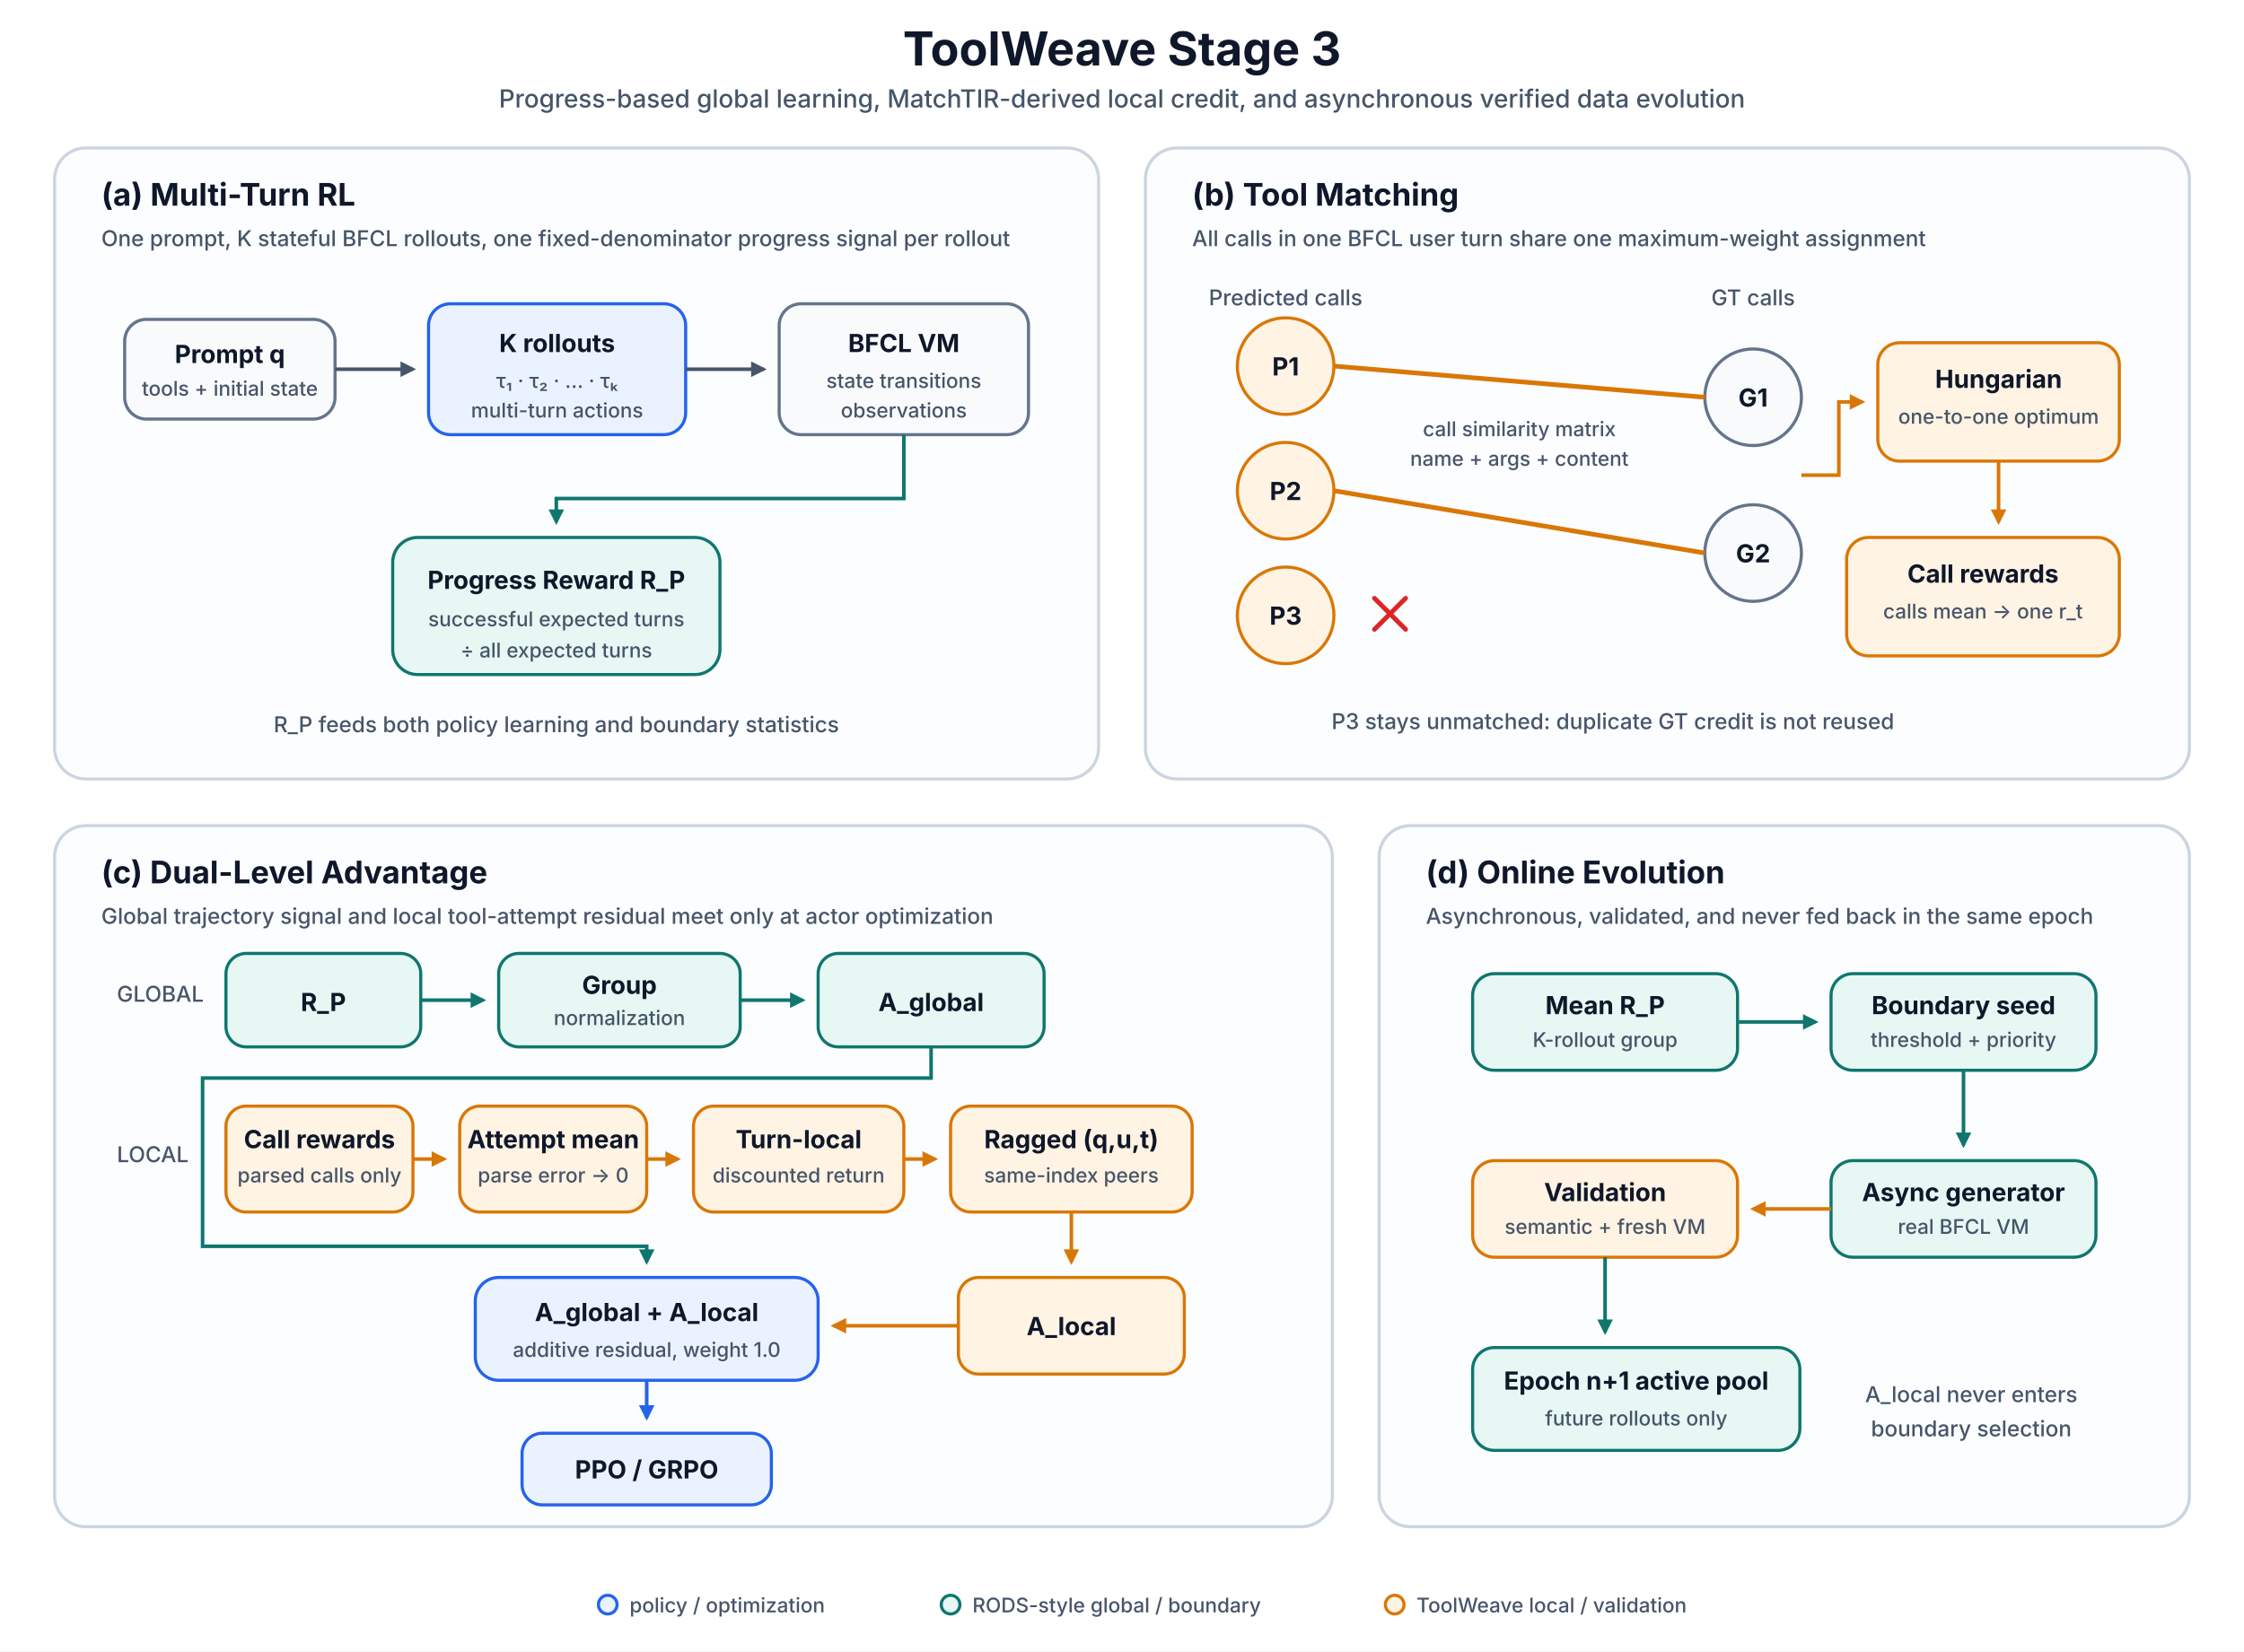
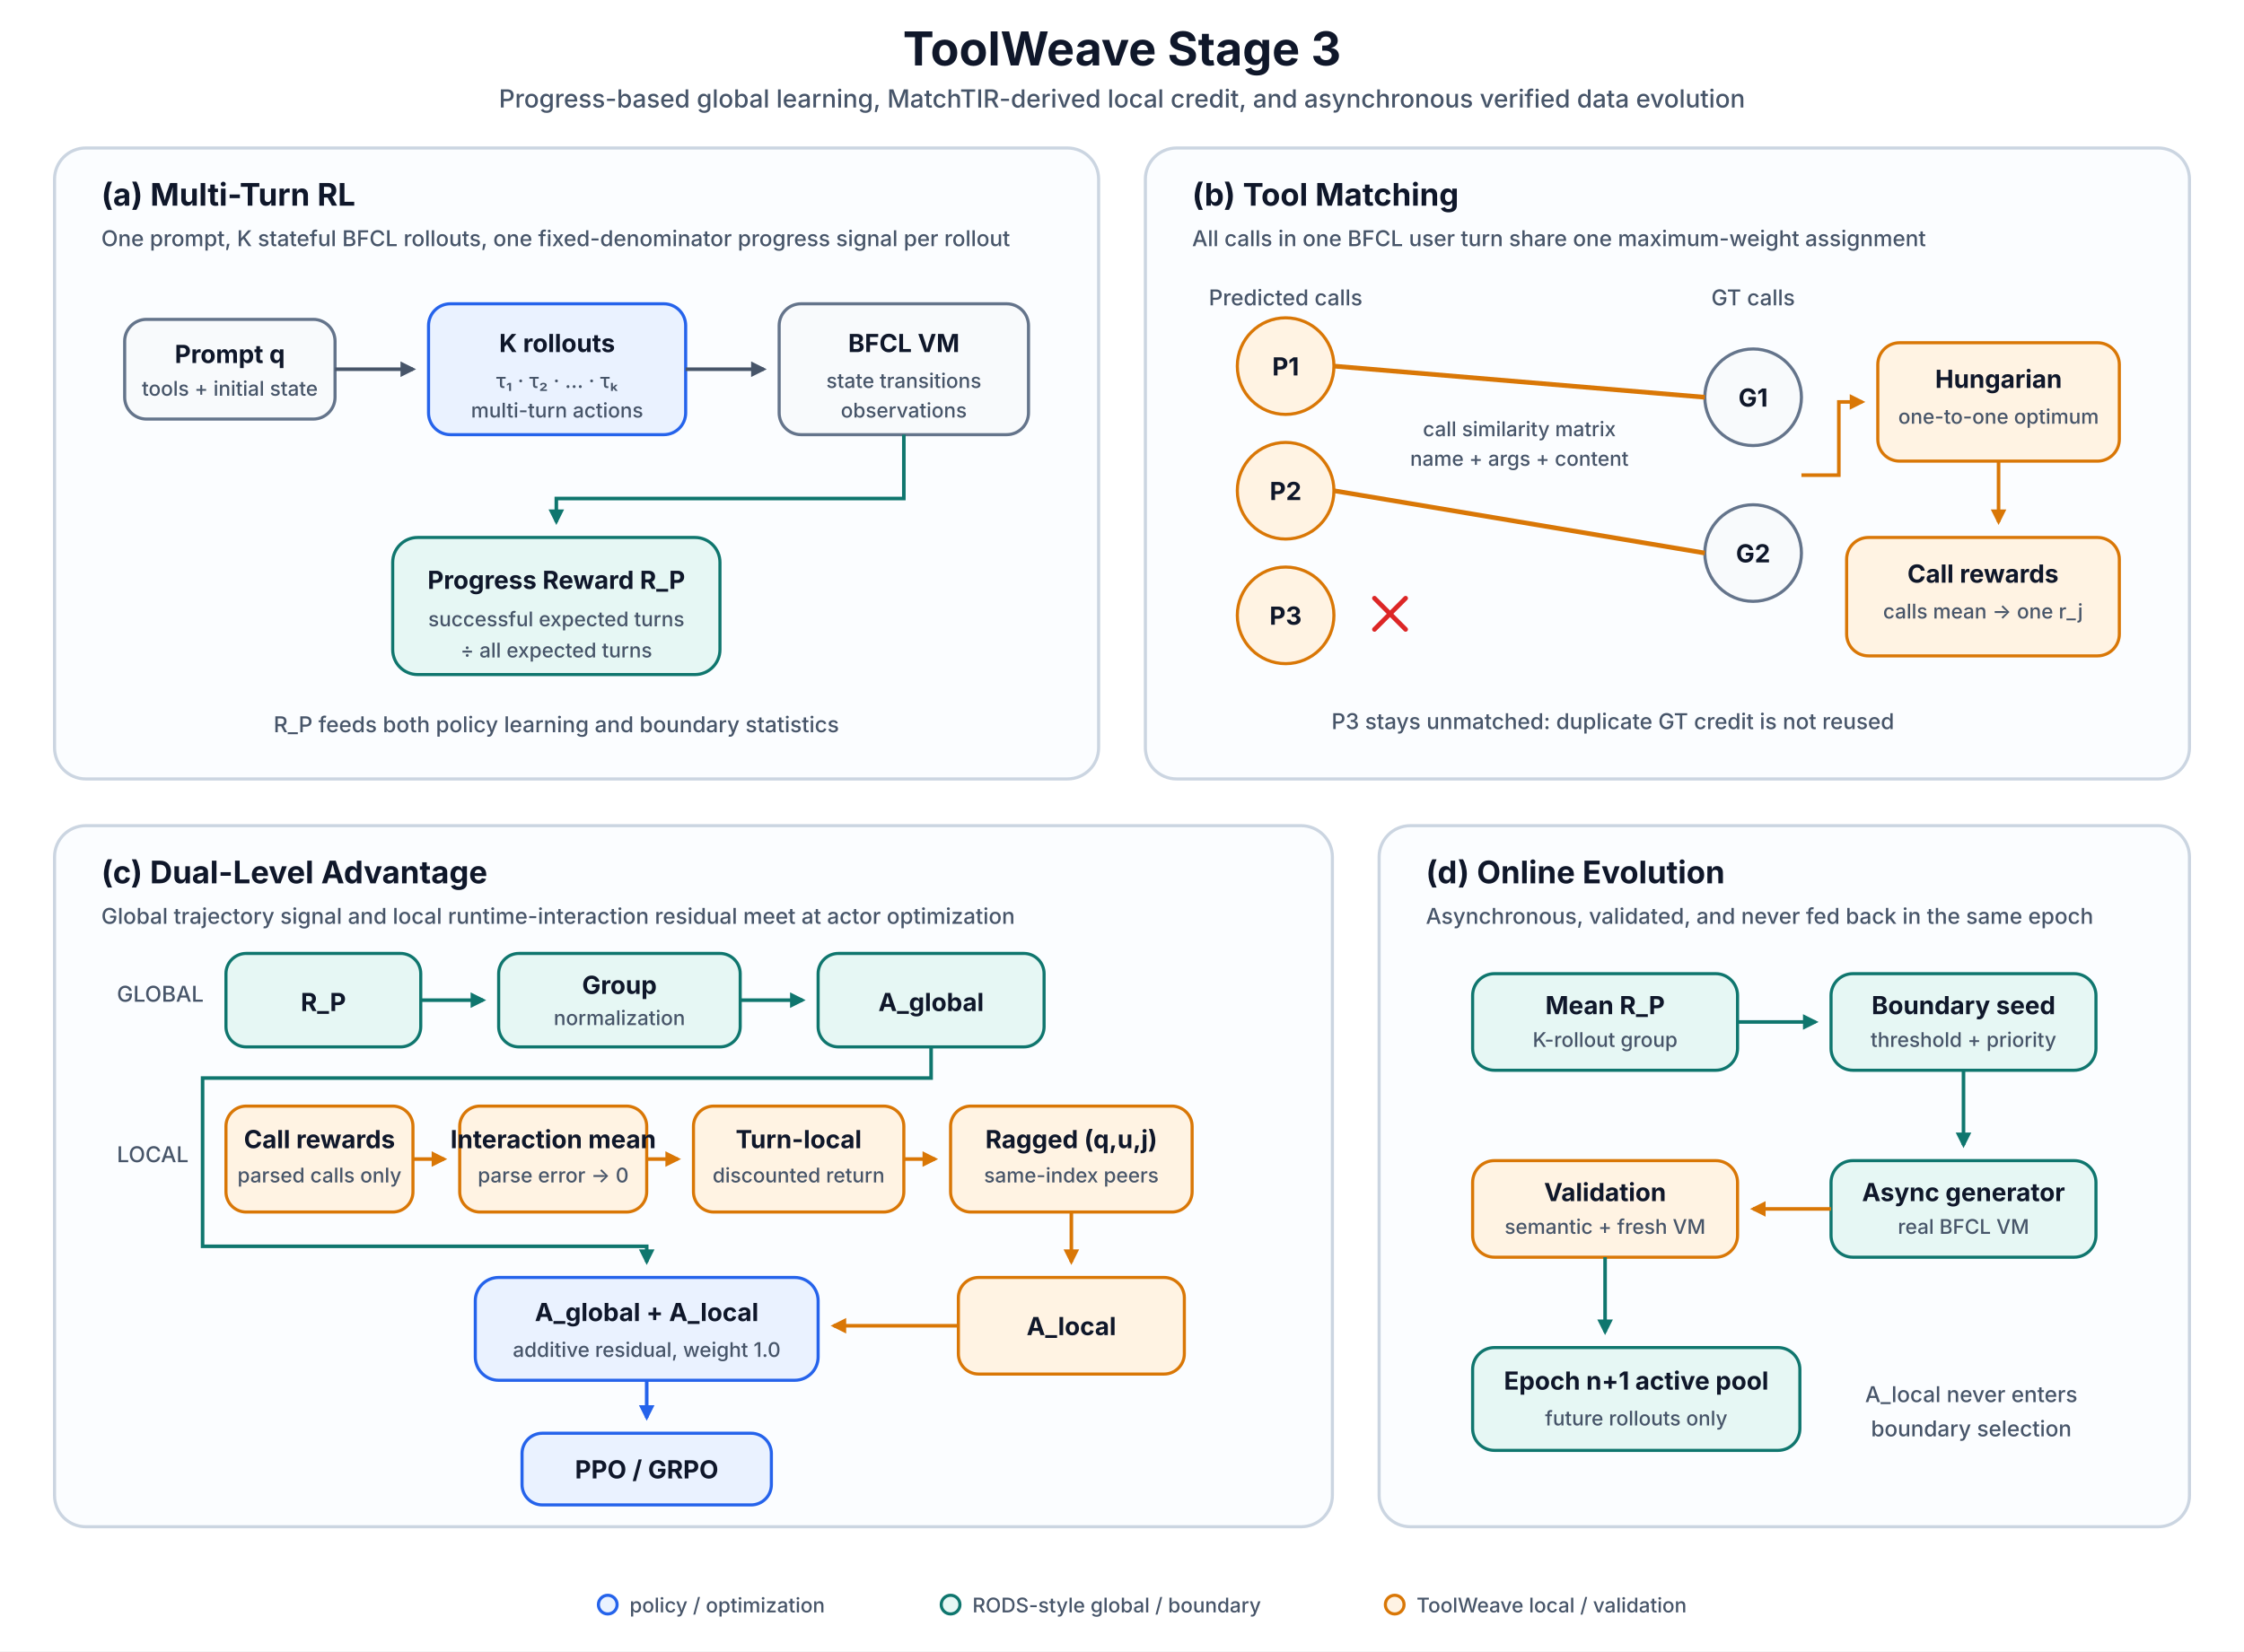
<svg xmlns="http://www.w3.org/2000/svg" width="1440" height="1060" viewBox="0 0 1440 1060" role="img" aria-labelledby="title desc">
  <defs>
    <style>
      .bg { fill: #ffffff; }
      .panel { fill: #fbfdff; stroke: #cbd5e1; stroke-width: 2; }
      .policy { fill: #eaf2ff; stroke: #2563eb; stroke-width: 2; }
      .rods { fill: #e6f7f4; stroke: #0f766e; stroke-width: 2; }
      .local { fill: #fff3e3; stroke: #d97706; stroke-width: 2; }
      .neutral { fill: #f8fafc; stroke: #64748b; stroke-width: 2; }
      .title { font-family: Inter, Arial, sans-serif; font-size: 30px; font-weight: 700; fill: #0f172a; }
      .subtitle { font-family: Inter, Arial, sans-serif; font-size: 16px; font-weight: 500; fill: #475569; }
      .panelTitle { font-family: Inter, Arial, sans-serif; font-size: 20px; font-weight: 700; fill: #0f172a; }
      .label { font-family: Inter, Arial, sans-serif; font-size: 16px; font-weight: 650; fill: #0f172a; }
      .small { font-family: Inter, Arial, sans-serif; font-size: 14px; font-weight: 500; fill: #475569; }
      .tiny { font-family: Inter, Arial, sans-serif; font-size: 13px; font-weight: 550; fill: #475569; }
      .arrow { fill: none; stroke: #475569; stroke-width: 2.3; marker-end: url(#arrow); }
      .blueArrow { fill: none; stroke: #2563eb; stroke-width: 2.3; marker-end: url(#arrowBlue); }
      .tealArrow { fill: none; stroke: #0f766e; stroke-width: 2.3; marker-end: url(#arrowTeal); }
      .orangeArrow { fill: none; stroke: #d97706; stroke-width: 2.3; marker-end: url(#arrowOrange); }
      .match { fill: none; stroke: #d97706; stroke-width: 3; }
      .unmatched { stroke: #dc2626; stroke-width: 3; stroke-linecap: round; }
    </style>
    <marker id="arrow" viewBox="0 0 10 10" markerWidth="10" markerHeight="10" refX="8" refY="5" orient="auto" markerUnits="userSpaceOnUse">
      <path d="M0,0 L10,5 L0,10 Z" fill="#475569" />
    </marker>
    <marker id="arrowBlue" viewBox="0 0 10 10" markerWidth="10" markerHeight="10" refX="8" refY="5" orient="auto" markerUnits="userSpaceOnUse">
      <path d="M0,0 L10,5 L0,10 Z" fill="#2563eb" />
    </marker>
    <marker id="arrowTeal" viewBox="0 0 10 10" markerWidth="10" markerHeight="10" refX="8" refY="5" orient="auto" markerUnits="userSpaceOnUse">
      <path d="M0,0 L10,5 L0,10 Z" fill="#0f766e" />
    </marker>
    <marker id="arrowOrange" viewBox="0 0 10 10" markerWidth="10" markerHeight="10" refX="8" refY="5" orient="auto" markerUnits="userSpaceOnUse">
      <path d="M0,0 L10,5 L0,10 Z" fill="#d97706" />
    </marker>
  </defs>
  <rect class="bg" x="0" y="0" width="1440" height="1060" />
  <text class="title" x="720" y="42" text-anchor="middle">ToolWeave Stage 3</text>
  <text class="subtitle" x="720" y="69" text-anchor="middle">Progress-based global learning, MatchTIR-derived local credit, and asynchronous verified data evolution</text>
  <rect class="panel" x="35" y="95" rx="20" ry="20" width="670" height="405" />
  <text class="panelTitle" x="65" y="132">(a) Multi-Turn RL</text>
  <text class="small" x="65" y="158">One prompt, K stateful BFCL rollouts, one fixed-denominator progress signal per rollout</text>
  <rect class="neutral" x="80" y="205" rx="14" ry="14" width="135" height="64" />
  <text class="label" x="147.5" y="233" text-anchor="middle">Prompt q</text>
  <text class="tiny" x="147.5" y="254" text-anchor="middle">tools + initial state</text>
  <rect class="policy" x="275" y="195" rx="14" ry="14" width="165" height="84" />
  <text class="label" x="357.5" y="226" text-anchor="middle">K rollouts</text>
  <text class="tiny" x="357.5" y="249" text-anchor="middle">τ₁ · τ₂ · … · τₖ</text>
  <text class="tiny" x="357.5" y="268" text-anchor="middle">multi-turn actions</text>
  <rect class="neutral" x="500" y="195" rx="14" ry="14" width="160" height="84" />
  <text class="label" x="580" y="226" text-anchor="middle">BFCL VM</text>
  <text class="tiny" x="580" y="249" text-anchor="middle">state transitions</text>
  <text class="tiny" x="580" y="268" text-anchor="middle">observations</text>
  <path class="arrow" d="M215 237 H265" />
  <path class="arrow" d="M440 237 H490" />
  <rect class="rods" x="252" y="345" rx="16" ry="16" width="210" height="88" />
  <text class="label" x="357" y="378" text-anchor="middle">Progress Reward R_P</text>
  <text class="tiny" x="357" y="402" text-anchor="middle">successful expected turns</text>
  <text class="tiny" x="357" y="422" text-anchor="middle">÷ all expected turns</text>
  <path class="tealArrow" d="M580 279 V320 H357 V335" />
  <text class="small" x="357" y="470" text-anchor="middle">R_P feeds both policy learning and boundary statistics</text>
  <rect class="panel" x="735" y="95" rx="20" ry="20" width="670" height="405" />
  <text class="panelTitle" x="765" y="132">(b) Tool Matching</text>
  <text class="small" x="765" y="158">All calls in one BFCL user turn share one maximum-weight assignment</text>
  <text class="small" x="825" y="196" text-anchor="middle">Predicted calls</text>
  <text class="small" x="1125" y="196" text-anchor="middle">GT calls</text>
  <circle class="local" cx="825" cy="235" r="31" />
  <circle class="local" cx="825" cy="315" r="31" />
  <circle class="local" cx="825" cy="395" r="31" />
  <text class="label" x="825" y="241" text-anchor="middle">P1</text>
  <text class="label" x="825" y="321" text-anchor="middle">P2</text>
  <text class="label" x="825" y="401" text-anchor="middle">P3</text>
  <circle class="neutral" cx="1125" cy="255" r="31" />
  <circle class="neutral" cx="1125" cy="355" r="31" />
  <text class="label" x="1125" y="261" text-anchor="middle">G1</text>
  <text class="label" x="1125" y="361" text-anchor="middle">G2</text>
  <path class="match" d="M856 235 L1094 255" />
  <path class="match" d="M856 315 L1094 355" />
  <line class="unmatched" x1="882" y1="384" x2="902" y2="404" />
  <line class="unmatched" x1="902" y1="384" x2="882" y2="404" />
  <text class="tiny" x="975" y="280" text-anchor="middle">call similarity matrix</text>
  <text class="tiny" x="975" y="299" text-anchor="middle">name + args + content</text>
  <rect class="local" x="1205" y="220" rx="14" ry="14" width="155" height="76" />
  <text class="label" x="1282.5" y="249" text-anchor="middle">Hungarian</text>
  <text class="tiny" x="1282.5" y="272" text-anchor="middle">one-to-one optimum</text>
  <path class="orangeArrow" d="M1156 305 H1180 V258 H1195" />
  <rect class="local" x="1185" y="345" rx="14" ry="14" width="175" height="76" />
  <text class="label" x="1272.5" y="374" text-anchor="middle">Call rewards</text>
-   <text class="tiny" x="1272.5" y="397" text-anchor="middle">calls mean → one r_t</text>
+   <text class="tiny" x="1272.5" y="397" text-anchor="middle">calls mean → one r_j</text>
  <path class="orangeArrow" d="M1282.5 296 V335" />
  <text class="small" x="1035" y="468" text-anchor="middle">P3 stays unmatched: duplicate GT credit is not reused</text>
  <rect class="panel" x="35" y="530" rx="20" ry="20" width="820" height="450" />
  <text class="panelTitle" x="65" y="567">(c) Dual-Level Advantage</text>
-   <text class="small" x="65" y="593">Global trajectory signal and local tool-attempt residual meet only at actor optimization</text>
+   <text class="small" x="65" y="593">Global trajectory signal and local runtime-interaction residual meet at actor optimization</text>
  <text class="small" x="75" y="643">GLOBAL</text>
  <rect class="rods" x="145" y="612" rx="13" ry="13" width="125" height="60" />
  <text class="label" x="207.5" y="649" text-anchor="middle">R_P</text>
  <rect class="rods" x="320" y="612" rx="13" ry="13" width="155" height="60" />
  <text class="label" x="397.5" y="638" text-anchor="middle">Group</text>
  <text class="tiny" x="397.5" y="658" text-anchor="middle">normalization</text>
  <rect class="rods" x="525" y="612" rx="13" ry="13" width="145" height="60" />
  <text class="label" x="597.5" y="649" text-anchor="middle">A_global</text>
  <path class="tealArrow" d="M270 642 H310" />
  <path class="tealArrow" d="M475 642 H515" />
  <text class="small" x="75" y="746">LOCAL</text>
  <rect class="local" x="145" y="710" rx="13" ry="13" width="120" height="68" />
  <text class="label" x="205" y="737" text-anchor="middle">Call rewards</text>
  <text class="tiny" x="205" y="759" text-anchor="middle">parsed calls only</text>
  <rect class="local" x="295" y="710" rx="13" ry="13" width="120" height="68" />
-   <text class="label" x="355" y="737" text-anchor="middle">Attempt mean</text>
+   <text class="label" x="355" y="737" text-anchor="middle">Interaction mean</text>
  <text class="tiny" x="355" y="759" text-anchor="middle">parse error → 0</text>
  <rect class="local" x="445" y="710" rx="13" ry="13" width="135" height="68" />
  <text class="label" x="512.5" y="737" text-anchor="middle">Turn-local</text>
  <text class="tiny" x="512.5" y="759" text-anchor="middle">discounted return</text>
  <rect class="local" x="610" y="710" rx="13" ry="13" width="155" height="68" />
-   <text class="label" x="687.5" y="737" text-anchor="middle">Ragged (q,u,t)</text>
+   <text class="label" x="687.5" y="737" text-anchor="middle">Ragged (q,u,j)</text>
  <text class="tiny" x="687.5" y="759" text-anchor="middle">same-index peers</text>
  <path class="orangeArrow" d="M265 744 H285" />
  <path class="orangeArrow" d="M415 744 H435" />
  <path class="orangeArrow" d="M580 744 H600" />
  <rect class="local" x="615" y="820" rx="13" ry="13" width="145" height="62" />
  <text class="label" x="687.5" y="857" text-anchor="middle">A_local</text>
  <path class="orangeArrow" d="M687.5 778 V810" />
  <rect class="policy" x="305" y="820" rx="15" ry="15" width="220" height="66" />
  <text class="label" x="415" y="848" text-anchor="middle">A_global + A_local</text>
  <text class="tiny" x="415" y="871" text-anchor="middle">additive residual, weight 1.0</text>
  <path class="tealArrow" d="M597.5 672 V692 H130 V800 H415 V810" />
  <path class="orangeArrow" d="M615 851 H535" />
  <rect class="policy" x="335" y="920" rx="13" ry="13" width="160" height="46" />
  <text class="label" x="415" y="949" text-anchor="middle">PPO / GRPO</text>
  <path class="blueArrow" d="M415 886 V910" />
  <rect class="panel" x="885" y="530" rx="20" ry="20" width="520" height="450" />
  <text class="panelTitle" x="915" y="567">(d) Online Evolution</text>
  <text class="small" x="915" y="593">Asynchronous, validated, and never fed back in the same epoch</text>
  <rect class="rods" x="945" y="625" rx="14" ry="14" width="170" height="62" />
  <text class="label" x="1030" y="651" text-anchor="middle">Mean R_P</text>
  <text class="tiny" x="1030" y="672" text-anchor="middle">K-rollout group</text>
  <rect class="rods" x="1175" y="625" rx="14" ry="14" width="170" height="62" />
  <text class="label" x="1260" y="651" text-anchor="middle">Boundary seed</text>
  <text class="tiny" x="1260" y="672" text-anchor="middle">threshold + priority</text>
  <path class="tealArrow" d="M1115 656 H1165" />
  <rect class="rods" x="1175" y="745" rx="14" ry="14" width="170" height="62" />
  <text class="label" x="1260" y="771" text-anchor="middle">Async generator</text>
  <text class="tiny" x="1260" y="792" text-anchor="middle">real BFCL VM</text>
  <path class="tealArrow" d="M1260 687 V735" />
  <rect class="local" x="945" y="745" rx="14" ry="14" width="170" height="62" />
  <text class="label" x="1030" y="771" text-anchor="middle">Validation</text>
  <text class="tiny" x="1030" y="792" text-anchor="middle">semantic + fresh VM</text>
  <path class="orangeArrow" d="M1175 776 H1125" />
  <rect class="rods" x="945" y="865" rx="14" ry="14" width="210" height="66" />
  <text class="label" x="1050" y="892" text-anchor="middle">Epoch n+1 active pool</text>
  <text class="tiny" x="1050" y="915" text-anchor="middle">future rollouts only</text>
  <path class="tealArrow" d="M1030 807 V855" />
  <text class="small" x="1265" y="900" text-anchor="middle">A_local never enters</text>
  <text class="small" x="1265" y="922" text-anchor="middle">boundary selection</text>
  <circle cx="390" cy="1030" r="6" fill="#eaf2ff" stroke="#2563eb" stroke-width="2" />
  <text class="tiny" x="404" y="1035">policy / optimization</text>
  <circle cx="610" cy="1030" r="6" fill="#e6f7f4" stroke="#0f766e" stroke-width="2" />
  <text class="tiny" x="624" y="1035">RODS-style global / boundary</text>
  <circle cx="895" cy="1030" r="6" fill="#fff3e3" stroke="#d97706" stroke-width="2" />
  <text class="tiny" x="909" y="1035">ToolWeave local / validation</text>
</svg>
